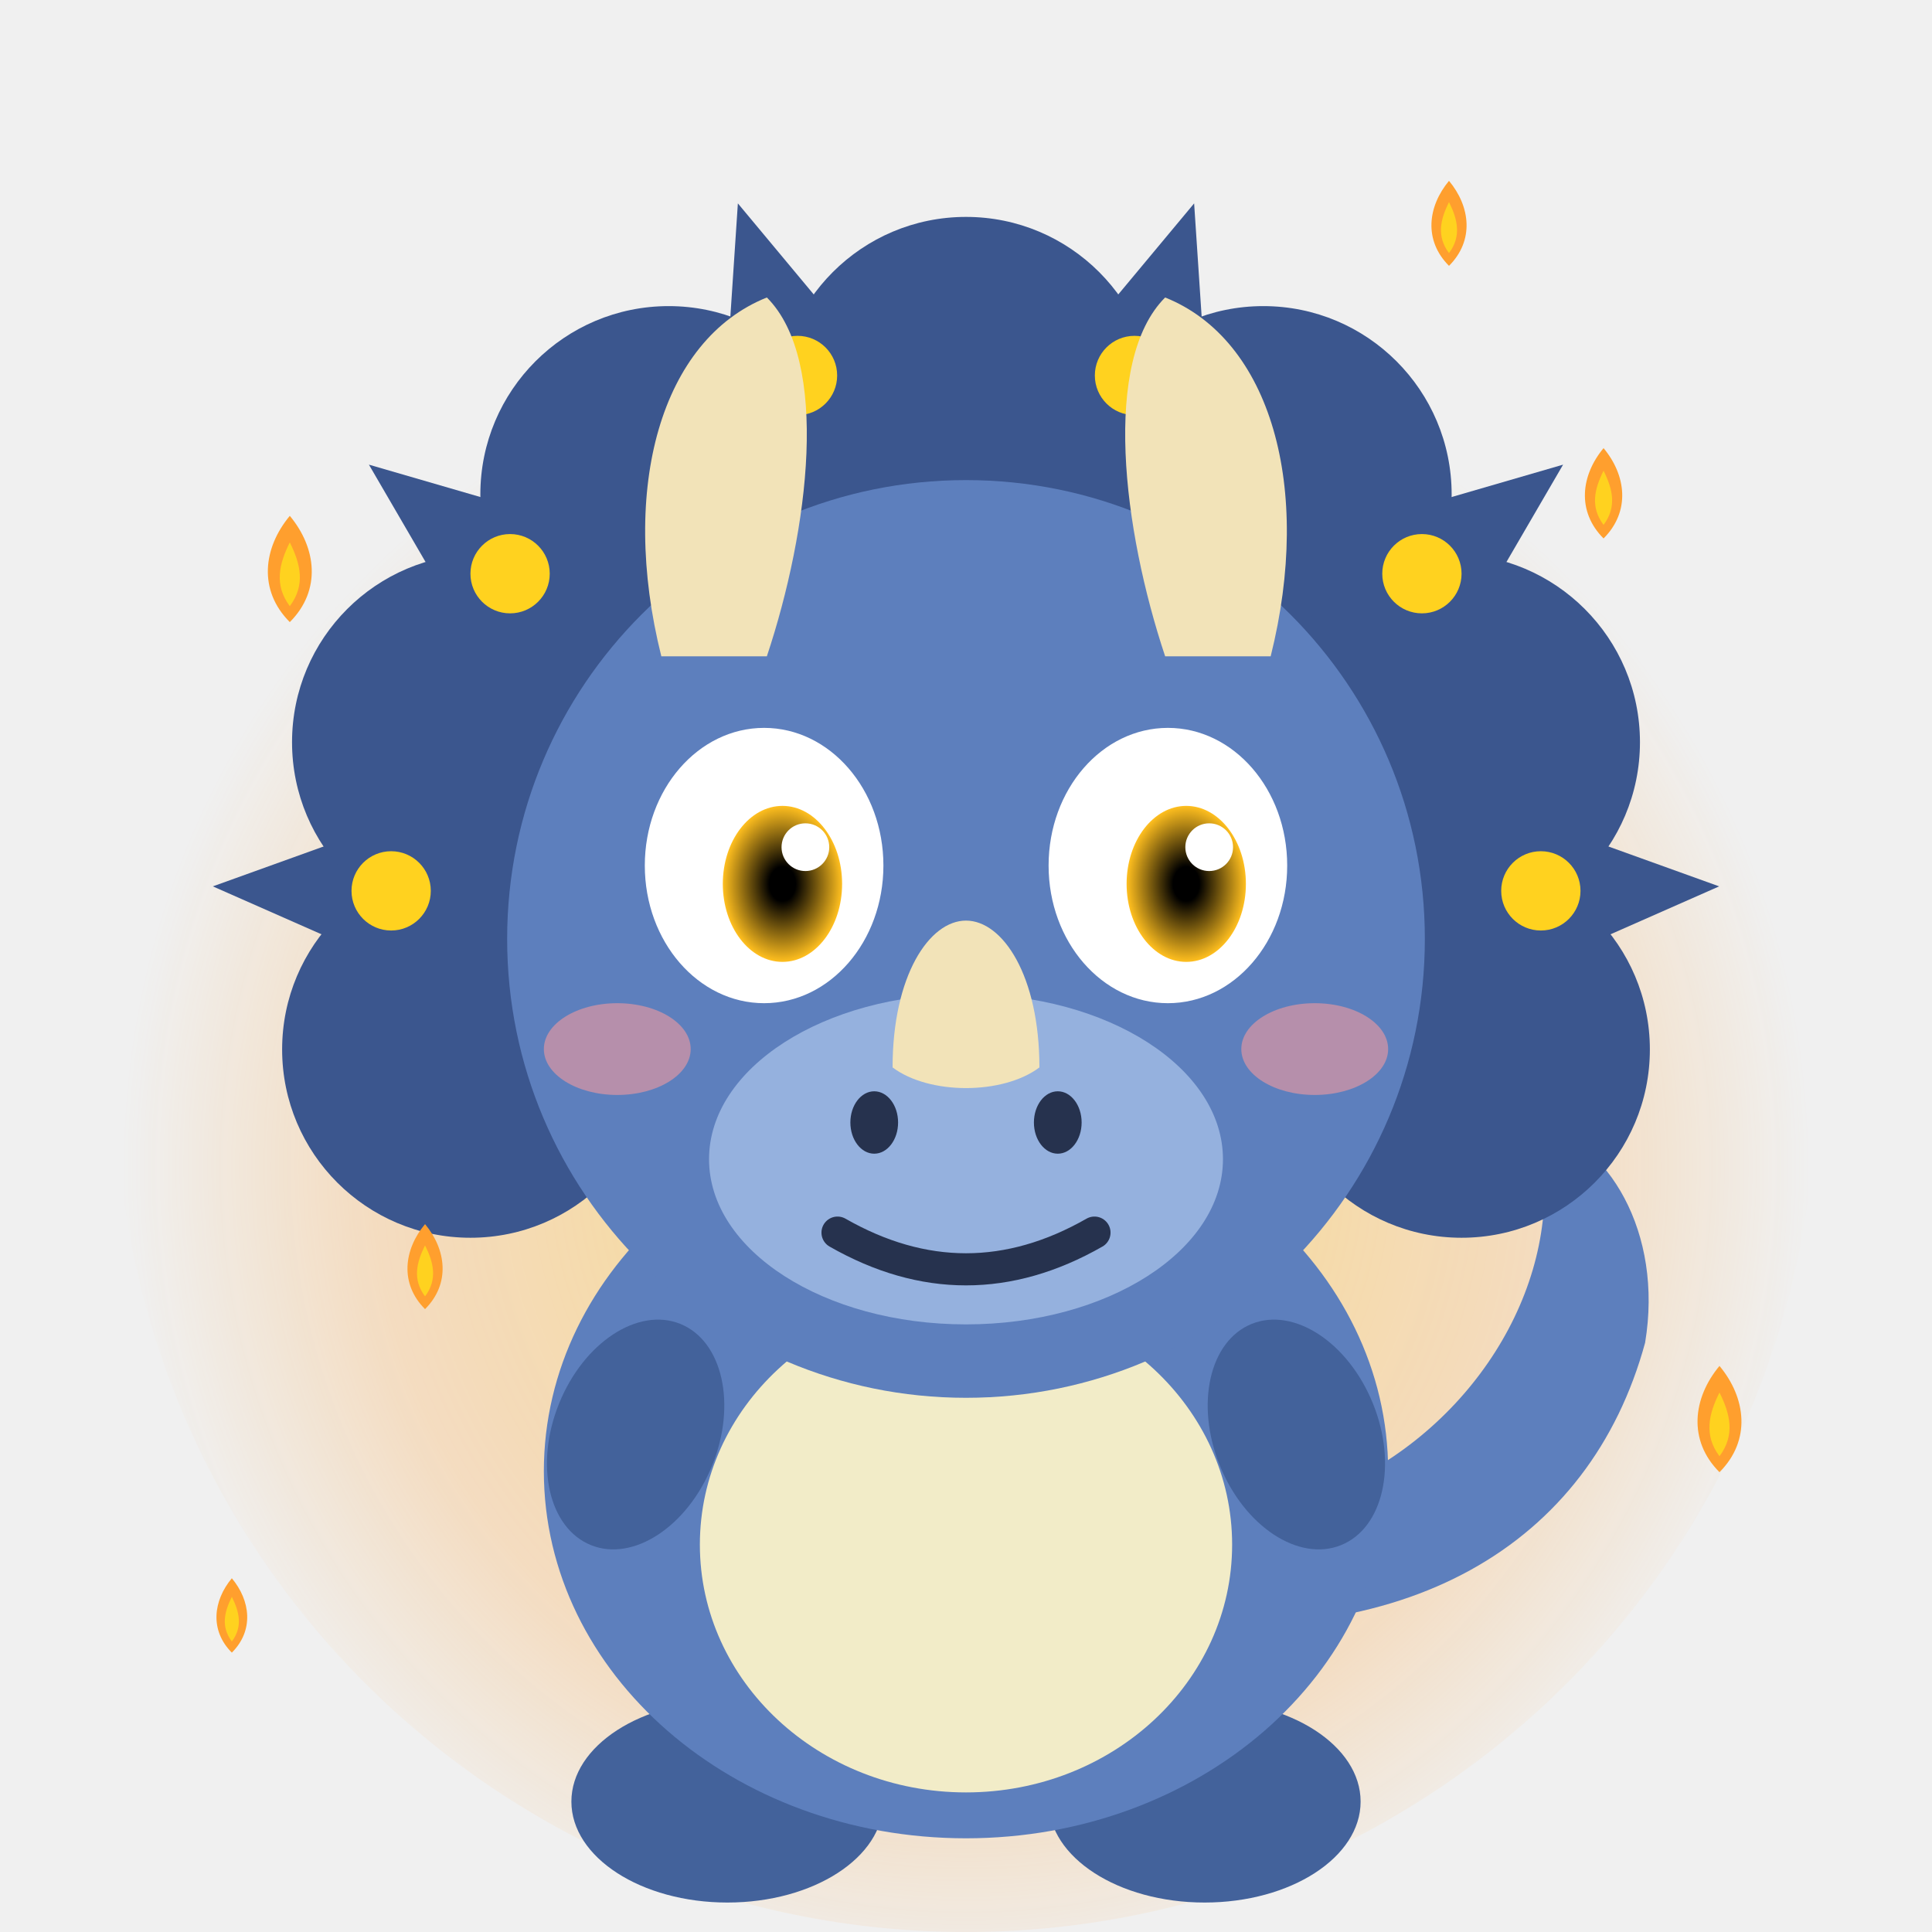
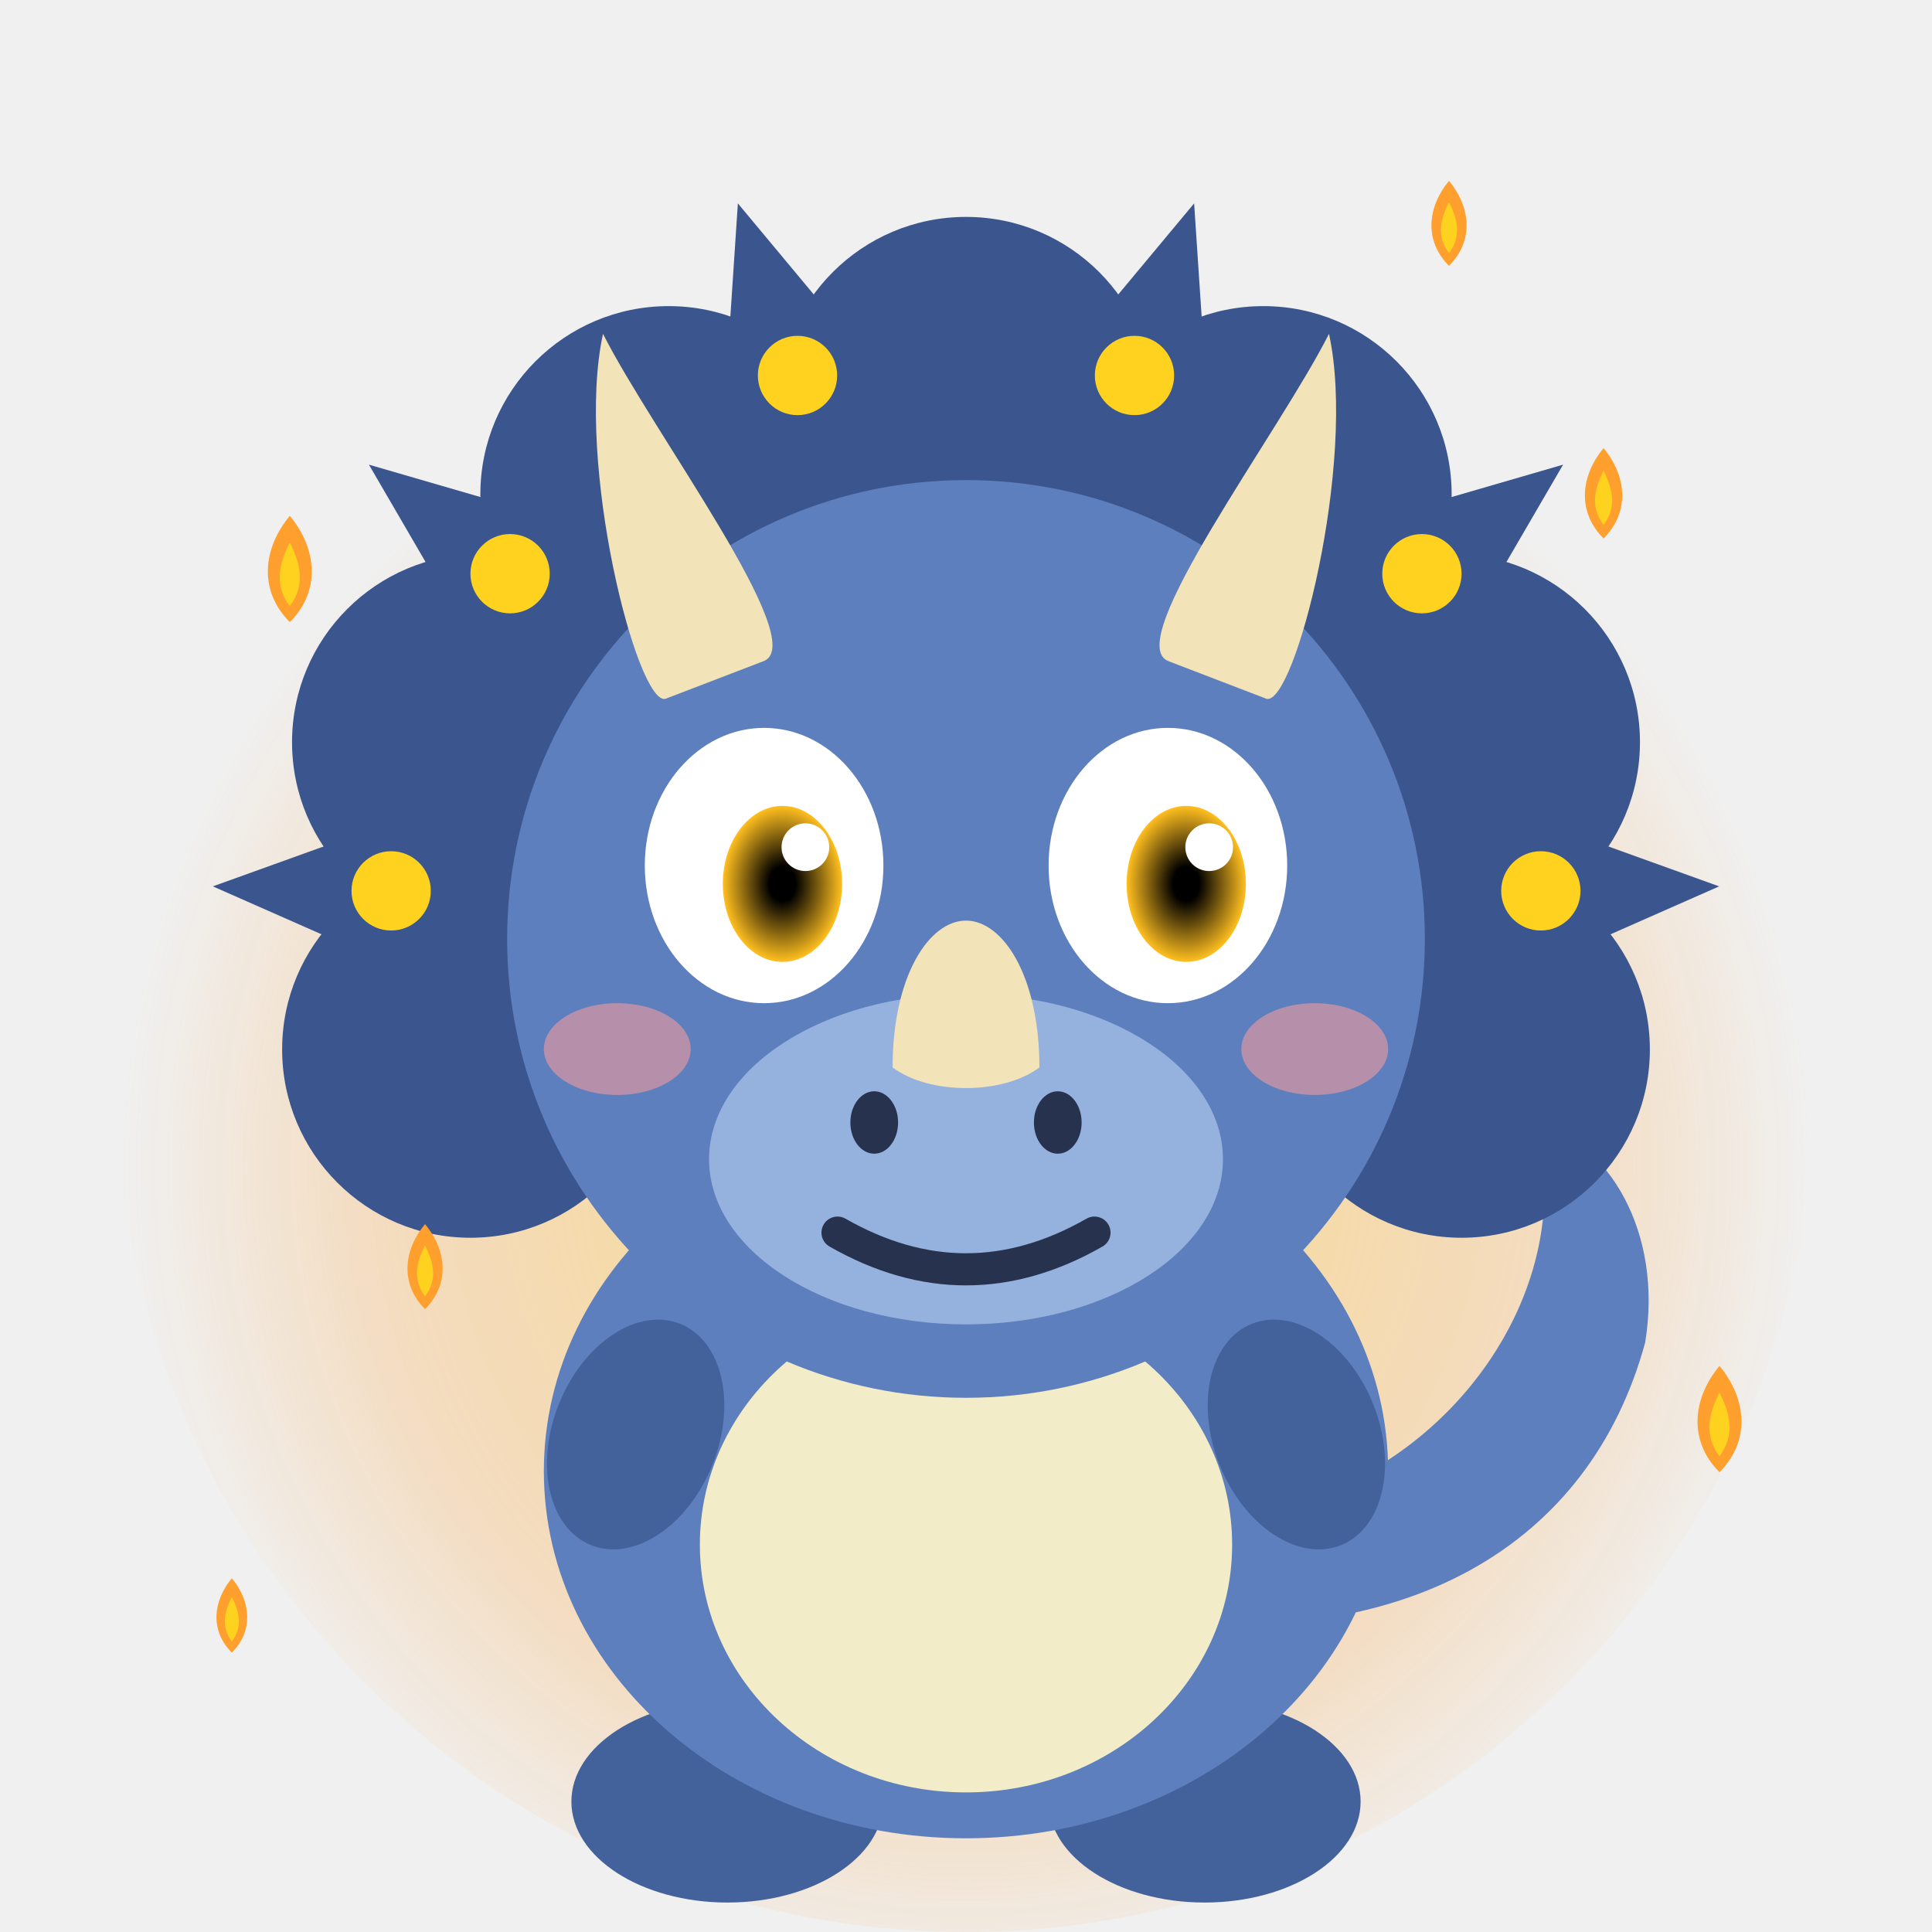
<svg xmlns="http://www.w3.org/2000/svg" viewBox="0 0 200 200" width="200" height="200">
  <defs>
    <radialGradient id="auraGrad" cx="50%" cy="55%" r="50%">
      <stop offset="0%" stop-color="#ffd21f" stop-opacity="0.5" />
      <stop offset="70%" stop-color="#ff9f2e" stop-opacity="0.25" />
      <stop offset="100%" stop-color="#ff9f2e" stop-opacity="0" />
    </radialGradient>
    <radialGradient id="eyeGradL" cx="80" cy="86" fx="80" fy="86" r="6.5" gradientTransform="matrix(1,0,0,1.307692,0,-26.46154)" gradientUnits="userSpaceOnUse">
      <stop offset="0.22" stop-color="#000000" />
      <stop offset="1" stop-color="#ffbf1f" />
    </radialGradient>
    <radialGradient id="eyeGradR" cx="124" cy="86" fx="124" fy="86" r="6.5" gradientTransform="matrix(1,0,0,1.307692,0,-26.46154)" gradientUnits="userSpaceOnUse">
      <stop offset="0.22" stop-color="#000000" />
      <stop offset="1" stop-color="#ffbf1f" />
    </radialGradient>
  </defs>
  <circle id="aura" cx="100" cy="112" r="88" fill="url(#auraGrad)" />
  <g id="pet" transform="translate(100,196) scale(0.95) translate(-100,-196)">
    <path id="tail" d="M118,166 C148,170 168,158 174,136 C176,124 170,114 162,112 C166,126 158,142 144,150 C134,156 124,158 116,156 Z" fill="#5d7fbd" />
    <ellipse id="footL" cx="74" cy="186" rx="17" ry="11" fill="#43629b" />
    <ellipse id="footR" cx="126" cy="186" rx="17" ry="11" fill="#43629b" />
    <g id="frill" transform="translate(100,90) scale(1.08) translate(-100,-90)">
      <g transform="translate(37,87) rotate(-88)">
        <path d="M-6,2 L0,-13 L6,2 Z" fill="#3b568e" />
      </g>
      <g transform="translate(50,52) rotate(-52)">
        <path d="M-6,2 L0,-13 L6,2 Z" fill="#3b568e" />
      </g>
      <g transform="translate(81,30) rotate(-18)">
        <path d="M-6,2 L0,-13 L6,2 Z" fill="#3b568e" />
      </g>
      <g transform="translate(119,30) rotate(18)">
        <path d="M-6,2 L0,-13 L6,2 Z" fill="#3b568e" />
      </g>
      <g transform="translate(150,52) rotate(52)">
        <path d="M-6,2 L0,-13 L6,2 Z" fill="#3b568e" />
      </g>
      <g transform="translate(163,87) rotate(88)">
        <path d="M-6,2 L0,-13 L6,2 Z" fill="#3b568e" />
      </g>
      <circle cx="50" cy="103" r="19" fill="#3b568e" />
      <circle cx="51" cy="72" r="19" fill="#3b568e" />
      <circle cx="70" cy="47" r="19" fill="#3b568e" />
      <circle cx="100" cy="38" r="19" fill="#3b568e" />
      <circle cx="130" cy="47" r="19" fill="#3b568e" />
      <circle cx="149" cy="72" r="19" fill="#3b568e" />
      <circle cx="150" cy="103" r="19" fill="#3b568e" />
      <circle cx="42" cy="87" r="4" fill="#ffd21f" />
      <circle cx="54" cy="55" r="4" fill="#ffd21f" />
      <circle cx="83" cy="35" r="4" fill="#ffd21f" />
      <circle cx="117" cy="35" r="4" fill="#ffd21f" />
      <circle cx="146" cy="55" r="4" fill="#ffd21f" />
      <circle cx="158" cy="87" r="4" fill="#ffd21f" />
    </g>
    <ellipse id="body" cx="100" cy="150" rx="46" ry="40" fill="#5d7fbd" />
    <ellipse id="belly" cx="100" cy="158" rx="29" ry="27" fill="#f2ecc8" />
    <circle cx="63" cy="144" r="4.5" fill="#43629b" id="bodyDotL" />
    <circle cx="137" cy="144" r="4.5" fill="#43629b" id="bodyDotR" />
    <ellipse id="armL" cx="64" cy="146" rx="9" ry="13" transform="rotate(22 64 146)" fill="#43629b" />
    <ellipse id="armR" cx="136" cy="146" rx="9" ry="13" transform="rotate(-22 136 146)" fill="#43629b" />
    <circle id="head" cx="100" cy="92" r="50" fill="#5d7fbd" />
-     <g id="hornL" transform="translate(76,52) scale(1.15) translate(-76,-52)">
-       <path d="M68,60 C64,44 68,30 78,26 C84,32 82,48 78,60 Z" fill="#f2e3b8" />
+     <g id="hornL" transform="translate(73,62) scale(0.9583) translate(-73,-62)">
+       <path d="M67.0,66.0 C63.8,66.8 56.7,39.1 59.9,24.5 C65.6,35.8 83.5,59.5 78.2,61.7 Z" fill="#f2e3b8" />
    </g>
-     <g id="hornR" transform="translate(124,52) scale(1.15) translate(-124,-52)">
-       <path d="M132,60 C136,44 132,30 122,26 C116,32 118,48 122,60 Z" fill="#f2e3b8" />
+     <g id="hornR" transform="translate(127,62) scale(0.9583) translate(-127,-62)">
+       <path d="M133.0,66.0 C136.2,66.8 143.3,39.1 140.1,24.5 C134.4,35.8 116.5,59.5 121.8,61.7 Z" fill="#f2e3b8" />
    </g>
    <ellipse id="muzzle" cx="100" cy="116" rx="28" ry="18" fill="#95b1de" />
    <path id="noseHorn" d="M92,106 C92,96 96,90 100,90 C104,90 108,96 108,106 C104,109 96,109 92,106 Z" fill="#f2e3b8" />
    <ellipse cx="90" cy="112" rx="2.6" ry="3.4" fill="#26324e" />
    <ellipse cx="110" cy="112" rx="2.6" ry="3.4" fill="#26324e" />
    <path id="mouth" d="M86,124 Q100,132 114,124" fill="none" stroke="#26324e" stroke-width="3.5" stroke-linecap="round" />
    <g id="eyeL">
      <ellipse cx="78" cy="84" rx="13.0" ry="15.0" fill="#ffffff" />
      <ellipse cx="80" cy="86" rx="6.5" ry="8.5" fill="url(#eyeGradL)" />
      <circle cx="82.5" cy="82" r="2.6" fill="#ffffff" />
    </g>
    <g id="eyeR">
      <ellipse cx="122" cy="84" rx="13.0" ry="15.0" fill="#ffffff" />
      <ellipse cx="124" cy="86" rx="6.5" ry="8.5" fill="url(#eyeGradR)" />
      <circle cx="126.5" cy="82" r="2.6" fill="#ffffff" />
    </g>
    <ellipse id="cheekL" cx="62" cy="104" rx="8" ry="5" fill="#ff9c9c" opacity="0.55" />
    <ellipse id="cheekR" cx="138" cy="104" rx="8" ry="5" fill="#ff9c9c" opacity="0.55" />
  </g>
  <g id="embers">
    <g transform="translate(30,60)">
      <g transform="scale(0.55)">
        <path d="M0,8 C-6,2 -5,-6 0,-12 C5,-6 6,2 0,8 Z" fill="#ff9f2e" />
        <path d="M0,5 C-3,1 -2,-3 0,-7 C2,-3 3,1 0,5 Z" fill="#ffd21f" />
      </g>
    </g>
    <g transform="translate(44,132)">
      <g transform="scale(0.44)">
        <path d="M0,8 C-6,2 -5,-6 0,-12 C5,-6 6,2 0,8 Z" fill="#ff9f2e" />
        <path d="M0,5 C-3,1 -2,-3 0,-7 C2,-3 3,1 0,5 Z" fill="#ffd21f" />
      </g>
    </g>
    <g transform="translate(166,52)">
      <g transform="scale(0.4675)">
        <path d="M0,8 C-6,2 -5,-6 0,-12 C5,-6 6,2 0,8 Z" fill="#ff9f2e" />
        <path d="M0,5 C-3,1 -2,-3 0,-7 C2,-3 3,1 0,5 Z" fill="#ffd21f" />
      </g>
    </g>
    <g transform="translate(178,148)">
      <g transform="scale(0.55)">
        <path d="M0,8 C-6,2 -5,-6 0,-12 C5,-6 6,2 0,8 Z" fill="#ff9f2e" />
        <path d="M0,5 C-3,1 -2,-3 0,-7 C2,-3 3,1 0,5 Z" fill="#ffd21f" />
      </g>
    </g>
    <g transform="translate(24,168)">
      <g transform="scale(0.385)">
        <path d="M0,8 C-6,2 -5,-6 0,-12 C5,-6 6,2 0,8 Z" fill="#ff9f2e" />
        <path d="M0,5 C-3,1 -2,-3 0,-7 C2,-3 3,1 0,5 Z" fill="#ffd21f" />
      </g>
    </g>
    <g transform="translate(150,24)">
      <g transform="scale(0.44)">
        <path d="M0,8 C-6,2 -5,-6 0,-12 C5,-6 6,2 0,8 Z" fill="#ff9f2e" />
        <path d="M0,5 C-3,1 -2,-3 0,-7 C2,-3 3,1 0,5 Z" fill="#ffd21f" />
      </g>
    </g>
  </g>
</svg>
